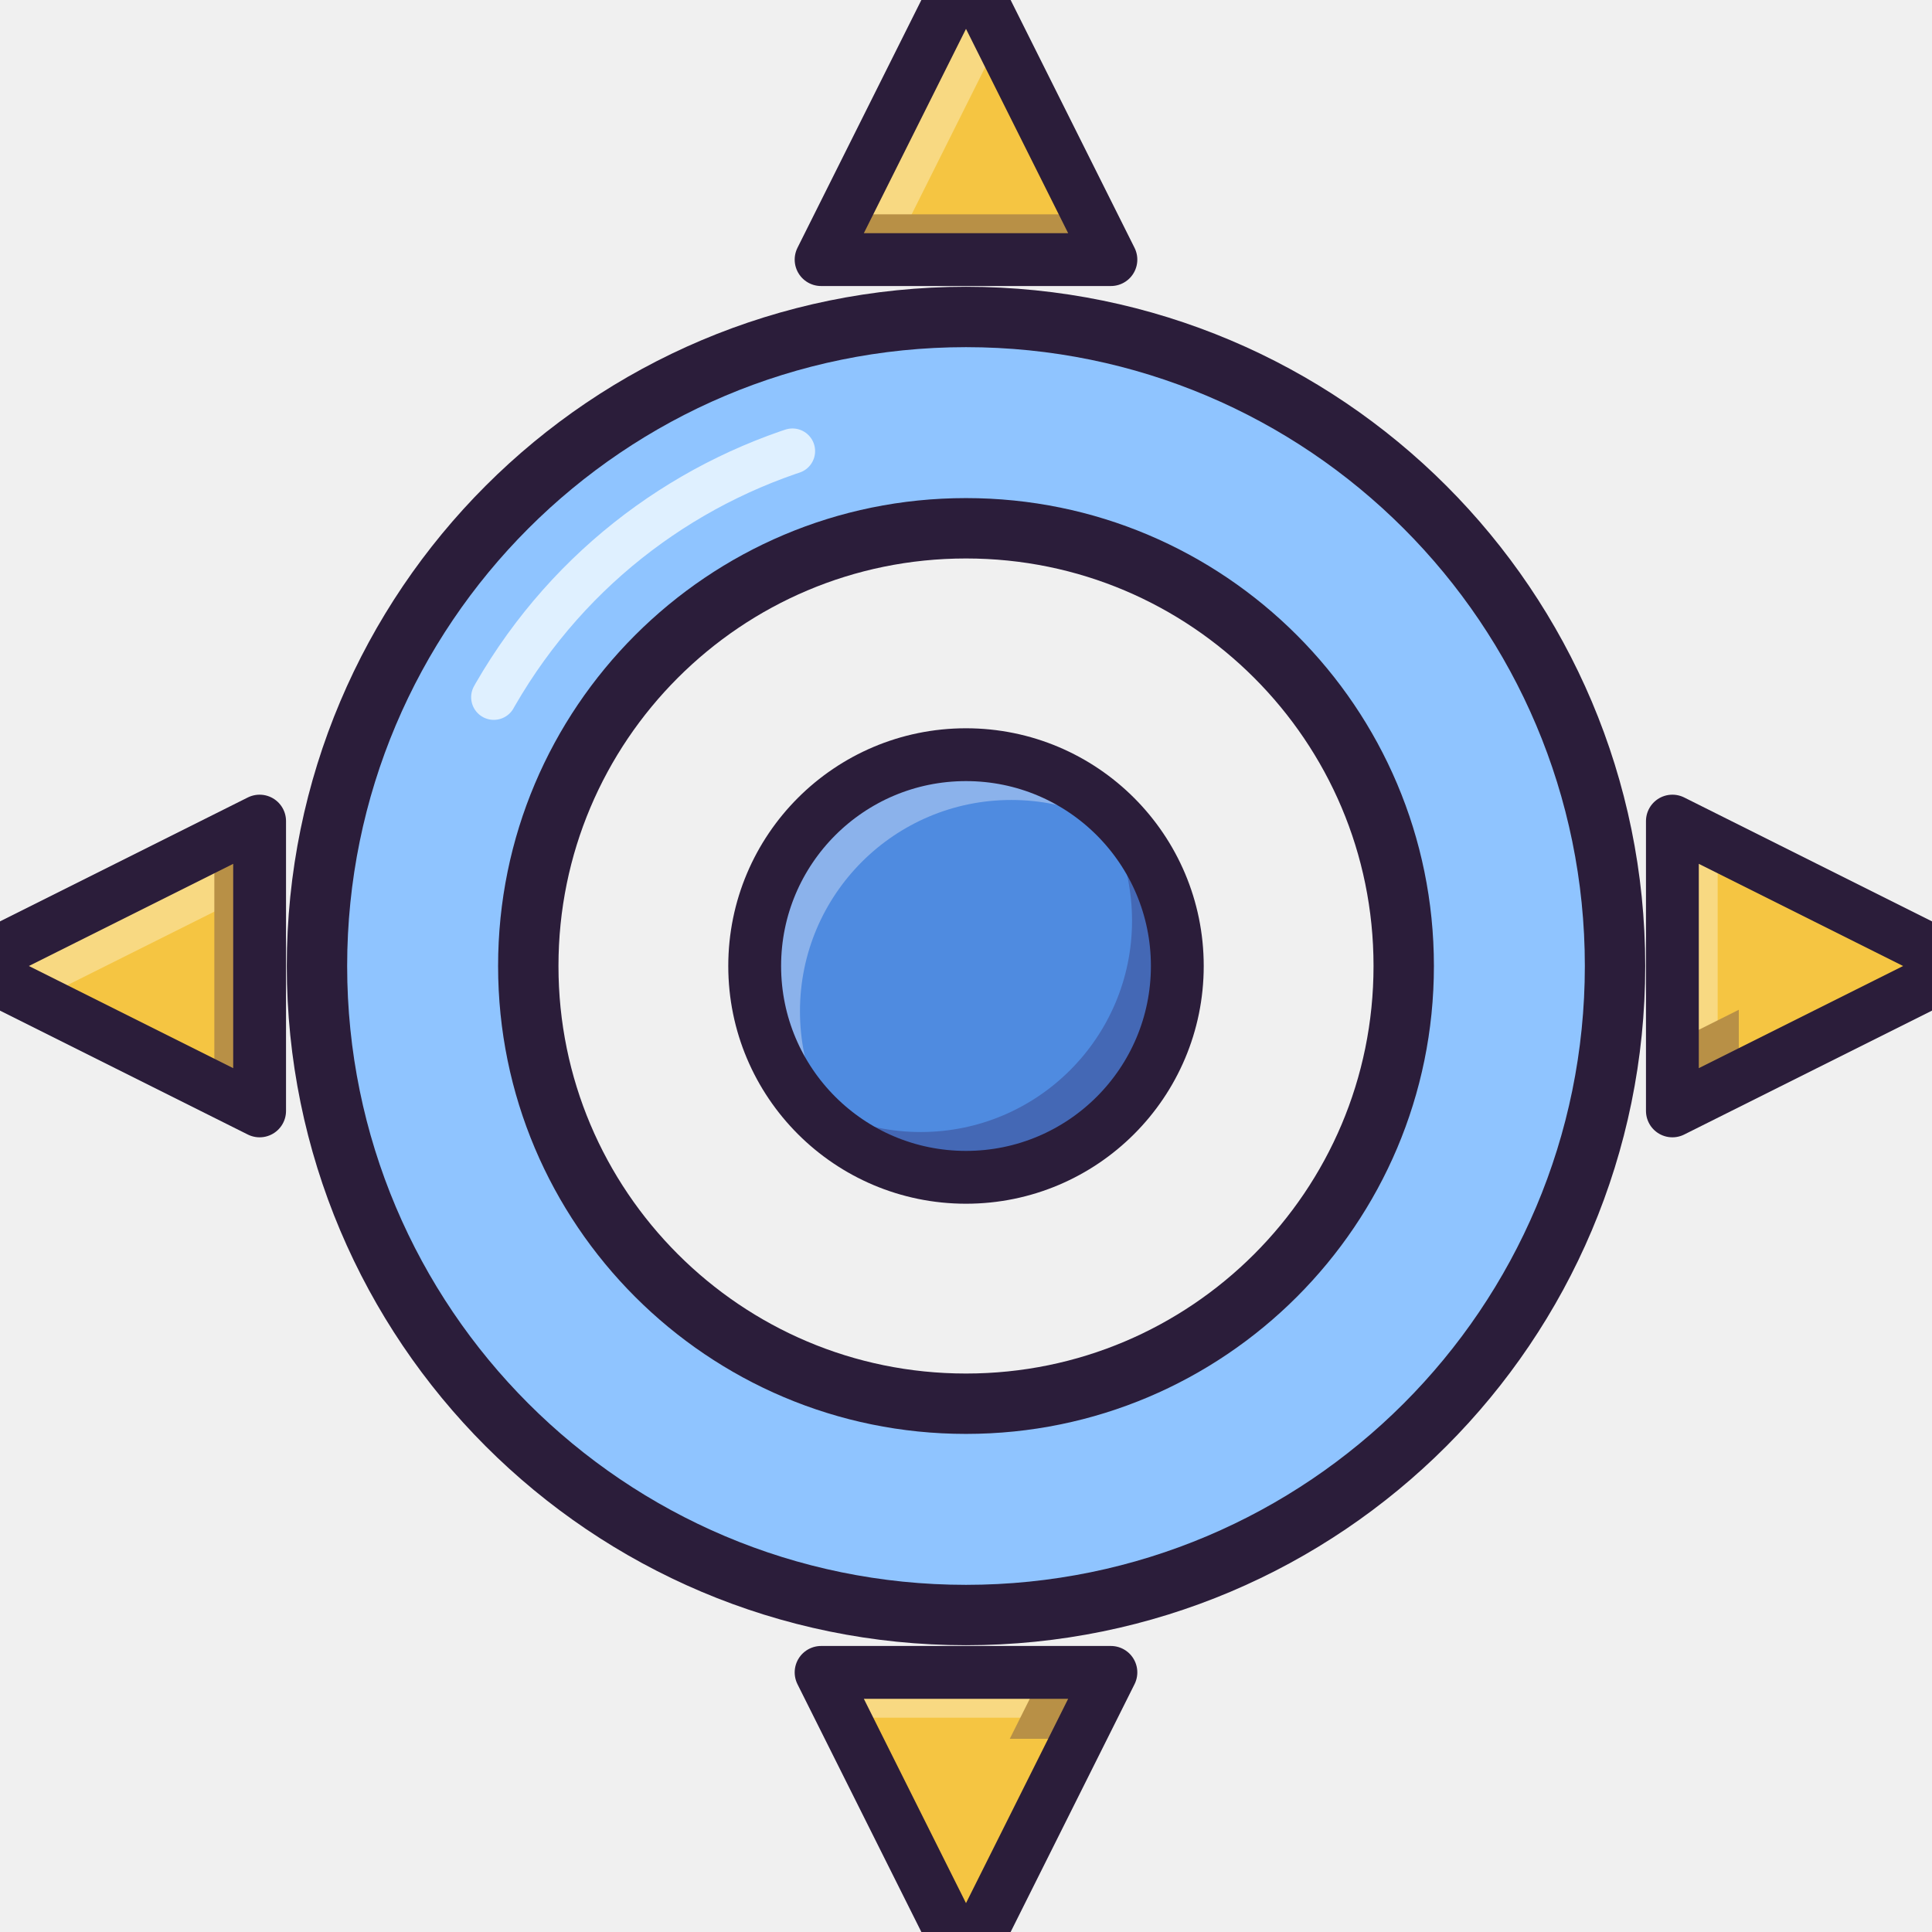
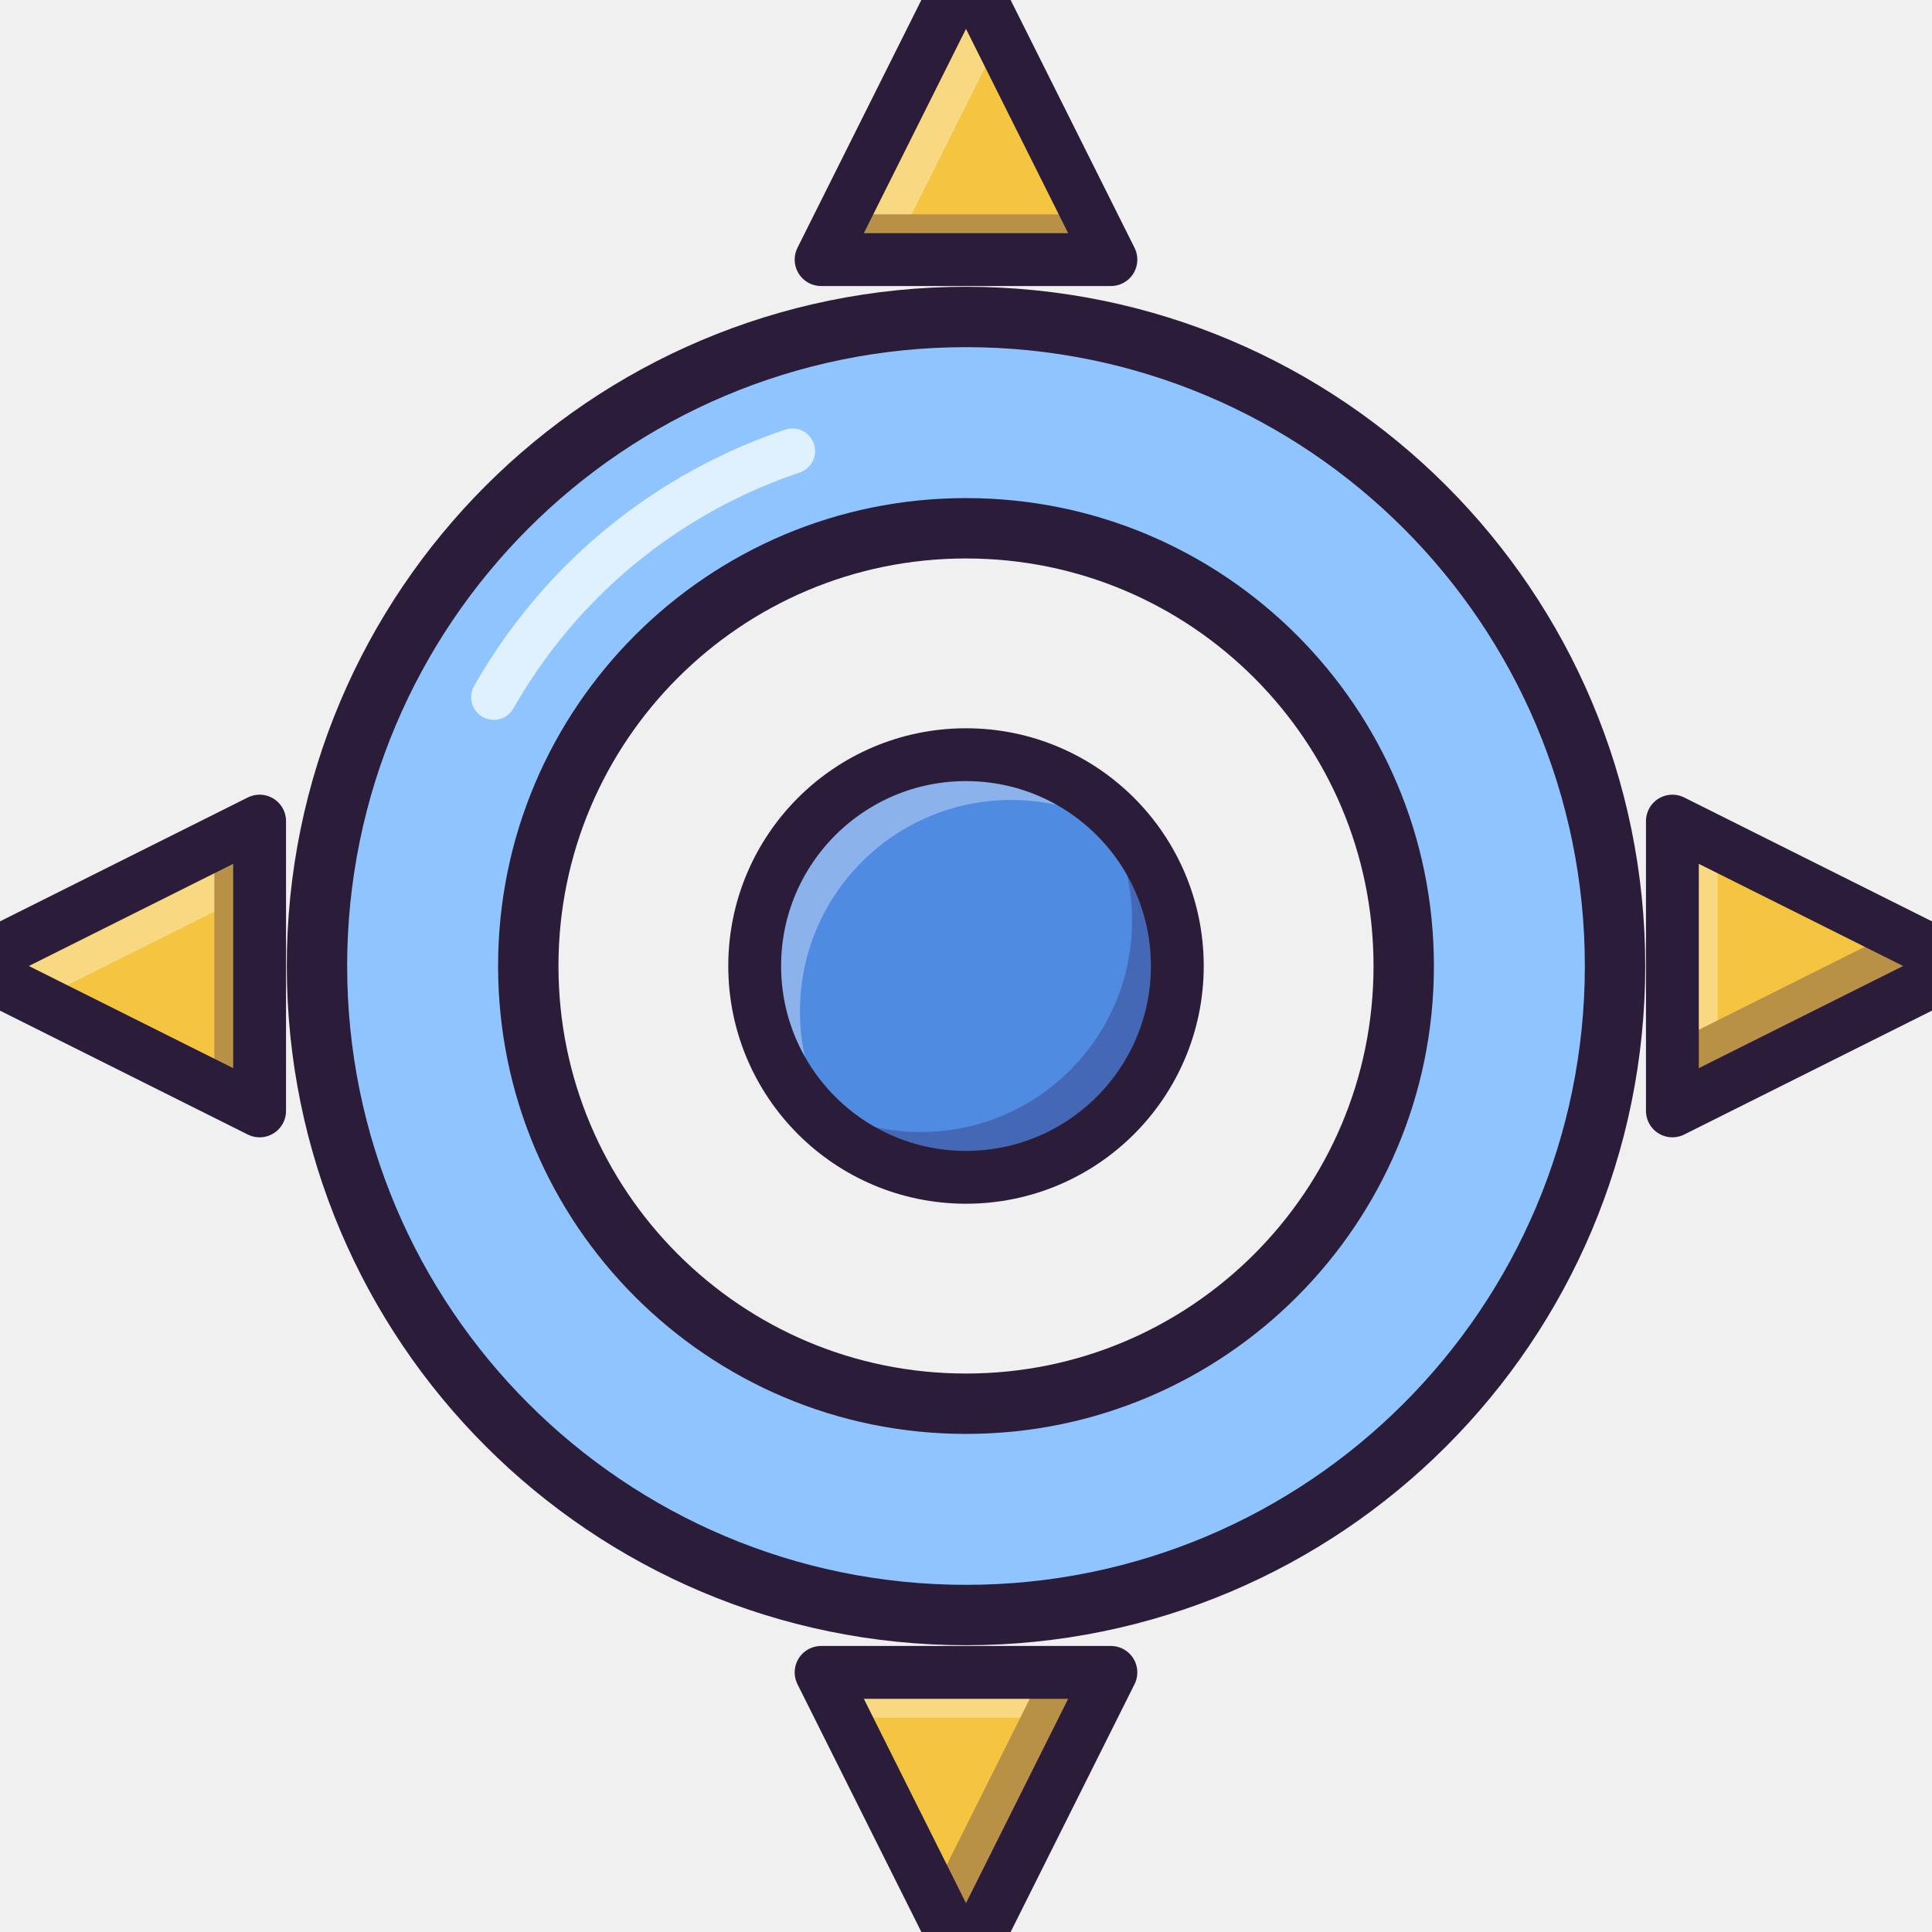
<svg xmlns="http://www.w3.org/2000/svg" width="128" height="128" viewBox="0 0 128 128">
  <defs>
    <path id="rg0" d="M50 64a14 14 0 1 0 28 0a14 14 0 1 0 -28 0z" />
-     <mask id="rg0h" maskUnits="userSpaceOnUse" width="128" height="128">
-       <rect width="128" height="128" fill="#fff" />
-       <use href="#rg0" transform="translate(3 3)" fill="#000" />
+     <mask id="rg0h">
+       <rect x="-9" y="-9" width="146" height="146" fill="#fff" />
+       <use href="#rg0" transform="translate(3 3)" />
    </mask>
-     <mask id="rg0s" maskUnits="userSpaceOnUse" width="128" height="128">
-       <rect width="128" height="128" fill="#fff" />
-       <use href="#rg0" transform="translate(-3 -3)" fill="#000" />
+     <mask id="rg0s">
+       <rect x="-9" y="-9" width="146" height="146" fill="#fff" />
+       <use href="#rg0" transform="translate(-3 -3)" />
    </mask>
    <path id="rg1" d="M64 -2L54.4 17.2L73.6 17.2z" />
-     <mask id="rg1h" maskUnits="userSpaceOnUse" width="128" height="128">
-       <rect width="128" height="128" fill="#fff" />
-       <use href="#rg1" transform="translate(3 3)" fill="#000" />
+     <mask id="rg1h">
+       <rect x="-9" y="-9" width="146" height="146" fill="#fff" />
+       <use href="#rg1" transform="translate(3 3)" />
    </mask>
-     <mask id="rg1s" maskUnits="userSpaceOnUse" width="128" height="128">
-       <rect width="128" height="128" fill="#fff" />
-       <use href="#rg1" transform="translate(-3 -3)" fill="#000" />
+     <mask id="rg1s">
+       <rect x="-9" y="-9" width="146" height="146" fill="#fff" />
+       <use href="#rg1" transform="translate(-3 -3)" />
    </mask>
    <path id="rg2" d="M130 64L110.8 54.4L110.8 73.6z" />
-     <mask id="rg2h" maskUnits="userSpaceOnUse" width="128" height="128">
-       <rect width="128" height="128" fill="#fff" />
-       <use href="#rg2" transform="translate(3 3)" fill="#000" />
+     <mask id="rg2h">
+       <rect x="-9" y="-9" width="146" height="146" fill="#fff" />
+       <use href="#rg2" transform="translate(3 3)" />
    </mask>
-     <mask id="rg2s" maskUnits="userSpaceOnUse" width="128" height="128">
-       <rect width="128" height="128" fill="#fff" />
-       <use href="#rg2" transform="translate(-3 -3)" fill="#000" />
+     <mask id="rg2s">
+       <rect x="-9" y="-9" width="146" height="146" fill="#fff" />
+       <use href="#rg2" transform="translate(-3 -3)" />
    </mask>
    <path id="rg3" d="M64 130L73.6 110.8L54.4 110.8z" />
-     <mask id="rg3h" maskUnits="userSpaceOnUse" width="128" height="128">
-       <rect width="128" height="128" fill="#fff" />
-       <use href="#rg3" transform="translate(3 3)" fill="#000" />
+     <mask id="rg3h">
+       <rect x="-9" y="-9" width="146" height="146" fill="#fff" />
+       <use href="#rg3" transform="translate(3 3)" />
    </mask>
-     <mask id="rg3s" maskUnits="userSpaceOnUse" width="128" height="128">
-       <rect width="128" height="128" fill="#fff" />
-       <use href="#rg3" transform="translate(-3 -3)" fill="#000" />
+     <mask id="rg3s">
+       <rect x="-9" y="-9" width="146" height="146" fill="#fff" />
+       <use href="#rg3" transform="translate(-3 -3)" />
    </mask>
    <path id="rg4" d="M-2 64L17.2 73.6L17.2 54.4z" />
-     <mask id="rg4h" maskUnits="userSpaceOnUse" width="128" height="128">
-       <rect width="128" height="128" fill="#fff" />
-       <use href="#rg4" transform="translate(3 3)" fill="#000" />
+     <mask id="rg4h">
+       <rect x="-9" y="-9" width="146" height="146" fill="#fff" />
+       <use href="#rg4" transform="translate(3 3)" />
    </mask>
-     <mask id="rg4s" maskUnits="userSpaceOnUse" width="128" height="128">
-       <rect width="128" height="128" fill="#fff" />
-       <use href="#rg4" transform="translate(-3 -3)" fill="#000" />
+     <mask id="rg4s">
+       <rect x="-9" y="-9" width="146" height="146" fill="#fff" />
+       <use href="#rg4" transform="translate(-3 -3)" />
    </mask>
  </defs>
  <g stroke-linejoin="round" stroke-linecap="round">
    <circle cx="64" cy="64" r="36" fill="none" stroke="#2b1d3a" stroke-width="18" />
    <circle cx="64" cy="64" r="36" fill="none" stroke="#8fc4ff" stroke-width="10" />
    <circle cx="64" cy="64" r="36" fill="none" stroke="#dff0ff" stroke-width="3" stroke-dasharray="26 200" transform="rotate(-150 64 64)" />
    <use href="#rg0" fill="#4f8be0" />
    <use href="#rg0" fill="#8bb2eb" mask="url(#rg0h)" />
    <use href="#rg0" fill="#4468b5" mask="url(#rg0s)" />
    <use href="#rg0" fill="none" stroke="#2b1d3a" stroke-width="3.5" />
    <use href="#rg1" fill="#f5c542" />
    <use href="#rg1" fill="#f8d982" mask="url(#rg1h)" />
    <use href="#rg1" fill="#b89046" mask="url(#rg1s)" />
    <use href="#rg1" fill="none" stroke="#2b1d3a" stroke-width="3.5" />
    <use href="#rg2" fill="#f5c542" />
    <use href="#rg2" fill="#f8d982" mask="url(#rg2h)" />
    <use href="#rg2" fill="#b89046" mask="url(#rg2s)" />
    <use href="#rg2" fill="none" stroke="#2b1d3a" stroke-width="3.5" />
    <use href="#rg3" fill="#f5c542" />
    <use href="#rg3" fill="#f8d982" mask="url(#rg3h)" />
    <use href="#rg3" fill="#b89046" mask="url(#rg3s)" />
    <use href="#rg3" fill="none" stroke="#2b1d3a" stroke-width="3.5" />
    <use href="#rg4" fill="#f5c542" />
    <use href="#rg4" fill="#f8d982" mask="url(#rg4h)" />
    <use href="#rg4" fill="#b89046" mask="url(#rg4s)" />
    <use href="#rg4" fill="none" stroke="#2b1d3a" stroke-width="3.5" />
  </g>
</svg>
